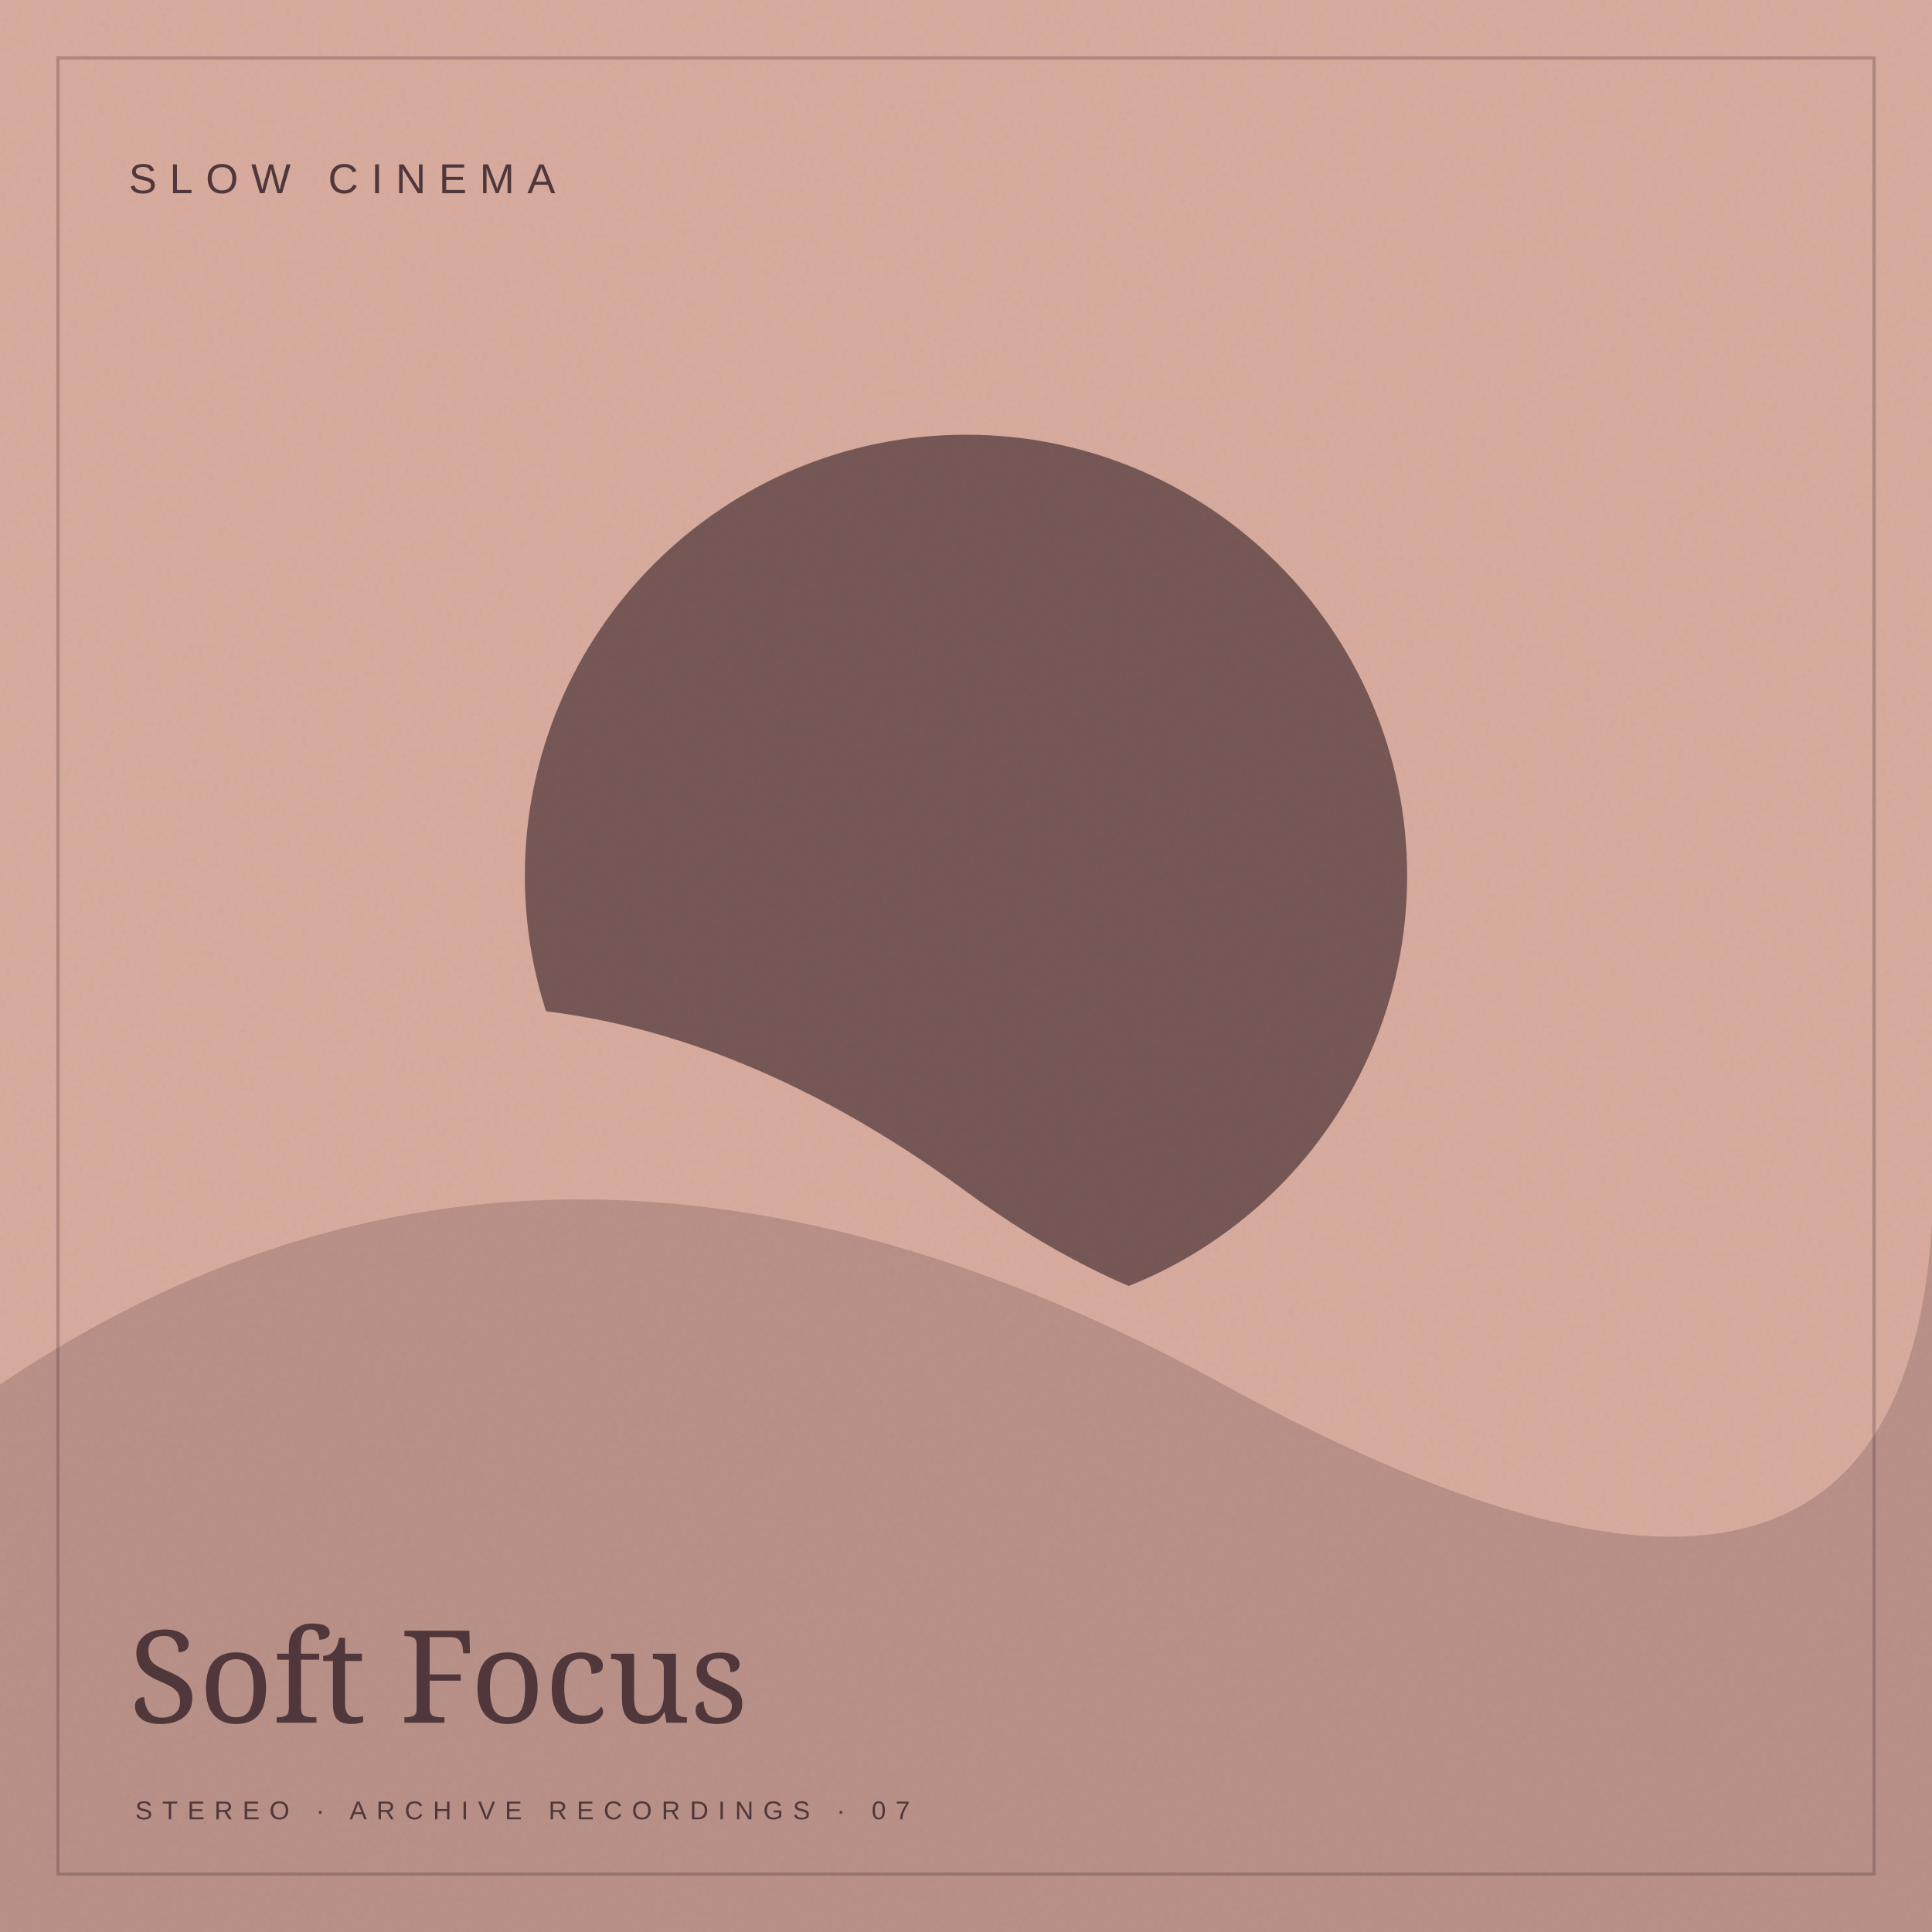
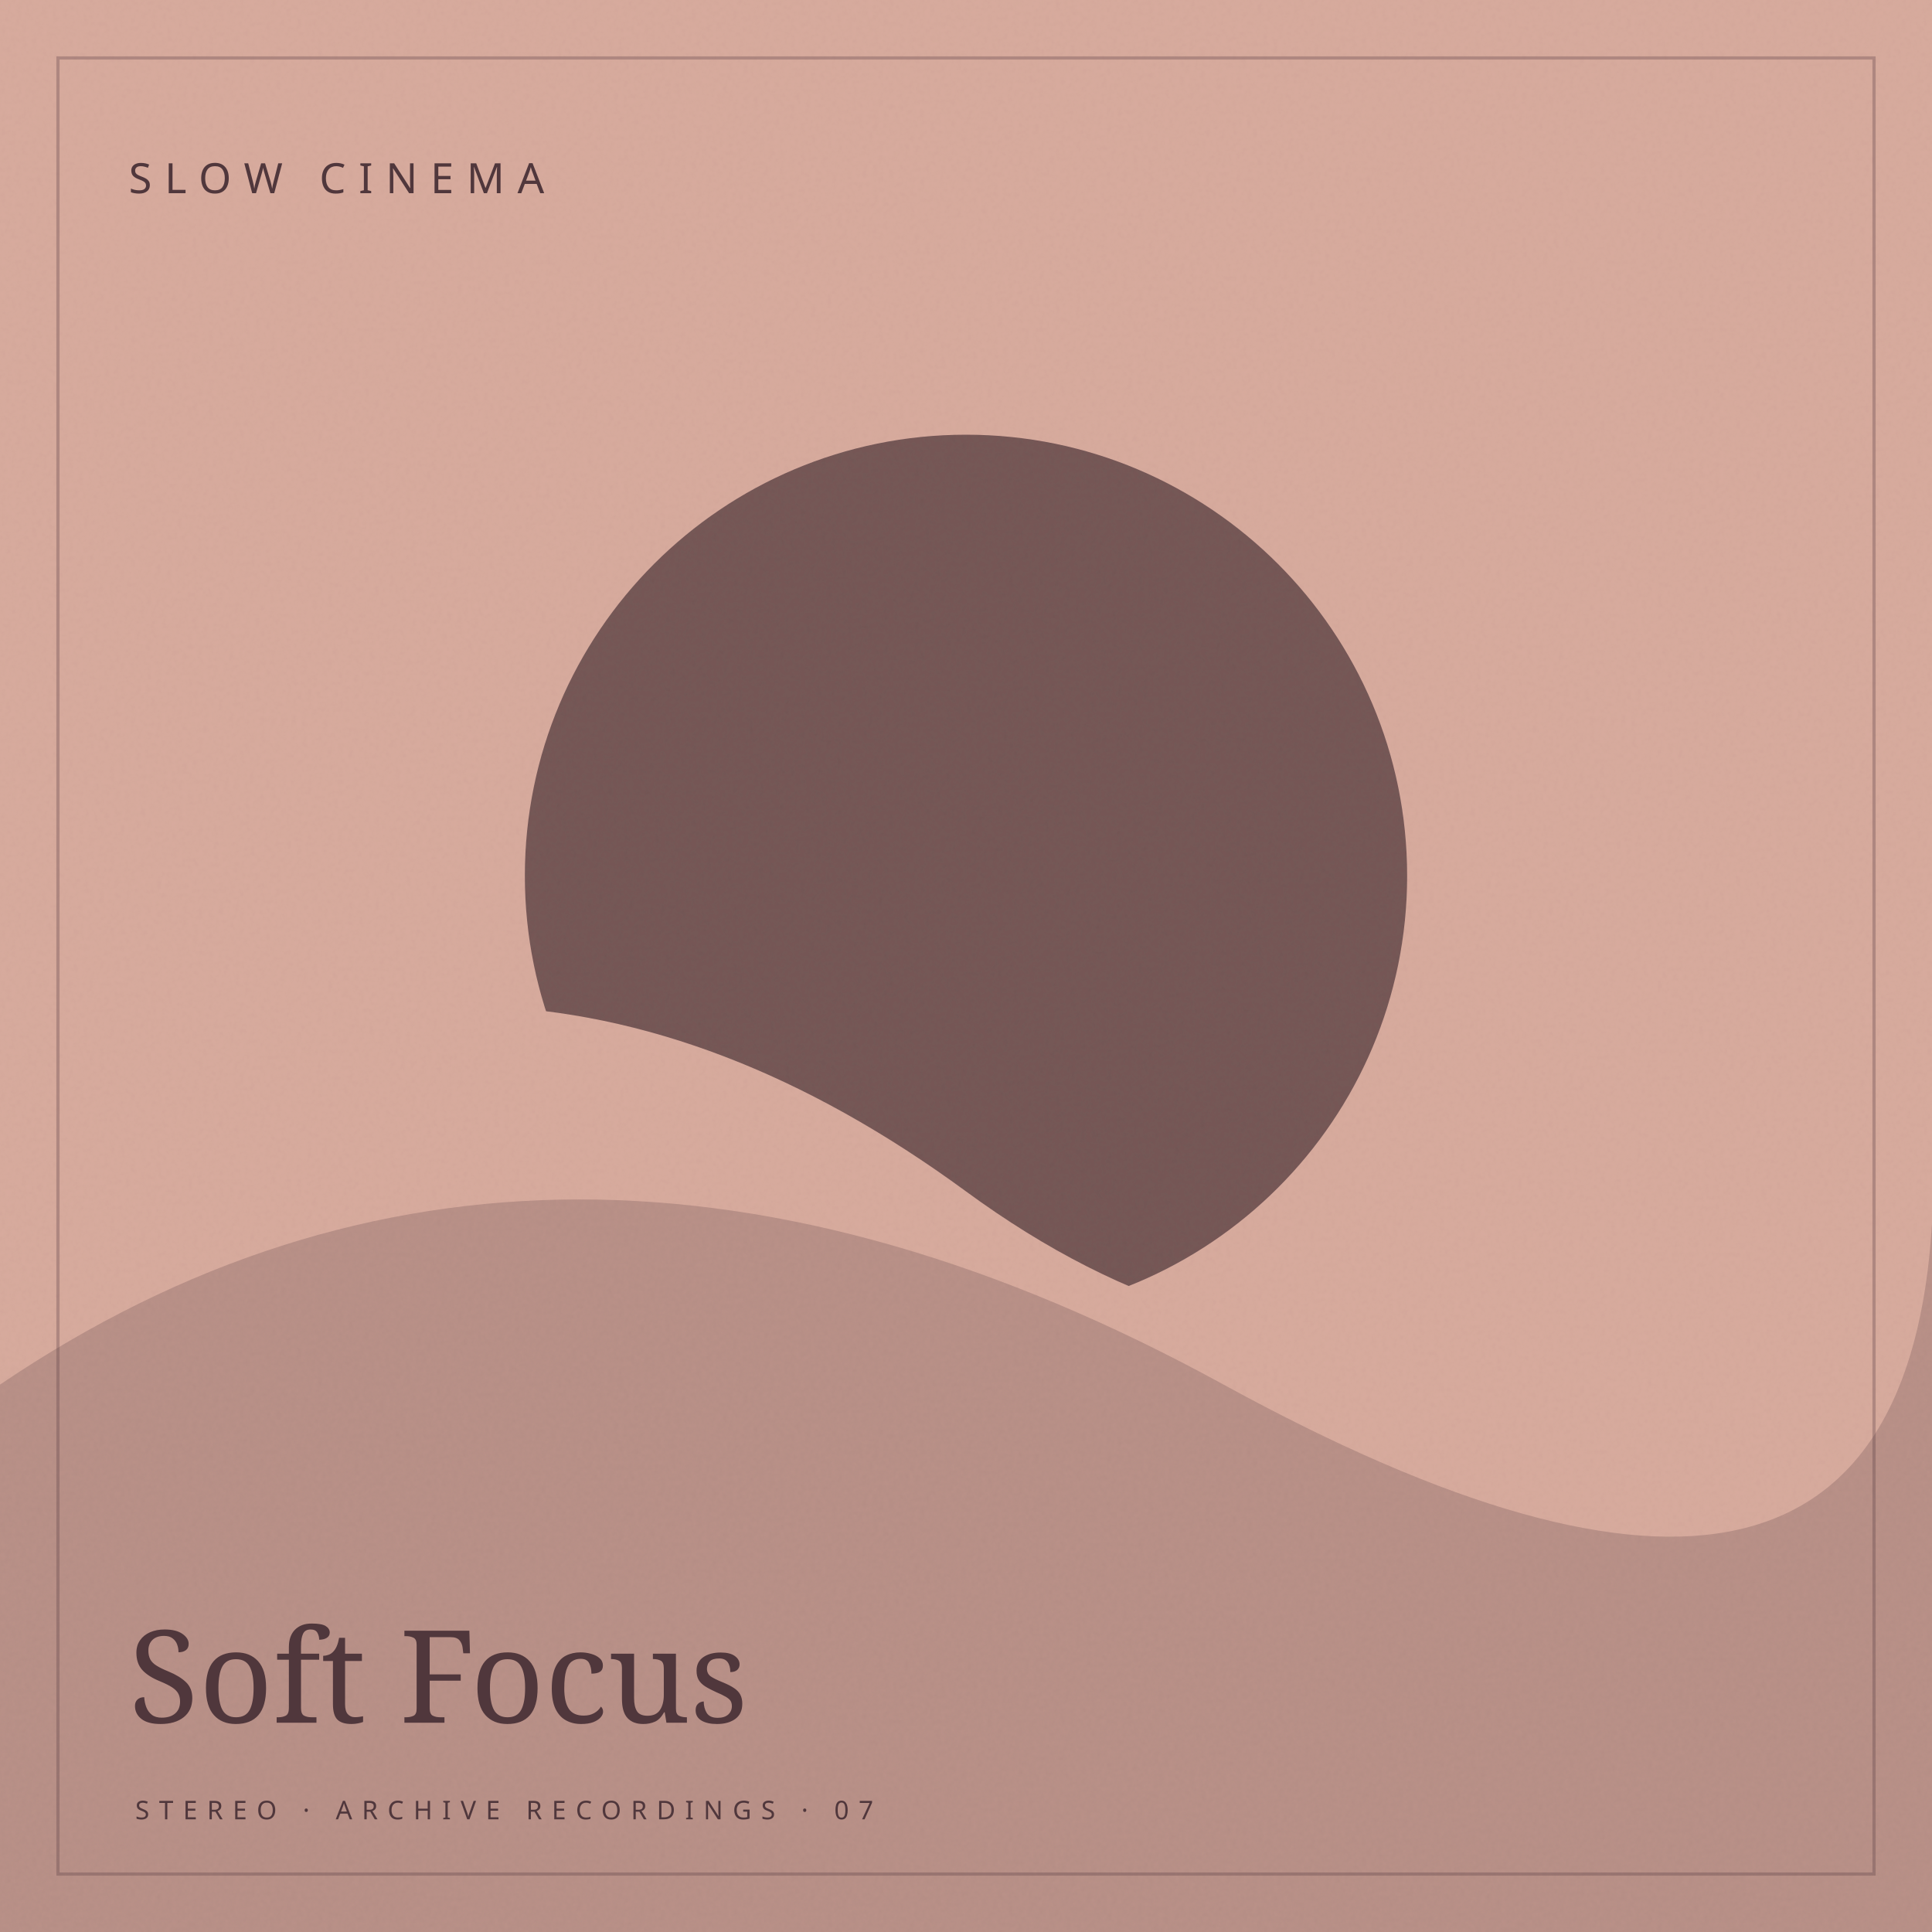
<svg xmlns="http://www.w3.org/2000/svg" width="1000" height="1000" viewBox="0 0 600 600">
  <defs>
    <filter id="grain">
      <feTurbulence type="fractalNoise" baseFrequency=".62" numOctaves="3" stitchTiles="stitch" />
      <feColorMatrix type="saturate" values="0" />
      <feComponentTransfer>
        <feFuncA type="linear" slope=".09" />
      </feComponentTransfer>
      <feBlend in="SourceGraphic" mode="multiply" />
    </filter>
  </defs>
  <rect width="600" height="600" fill="#d8ab9e" />
  <g filter="url(#grain)">
    <rect width="600" height="600" fill="#d8ab9e" />
    <circle cx="300" cy="272" r="137" fill="#50373c" opacity=".72" />
    <path d="M0 360Q150 260 300 370T600 320V600H0Z" fill="#d8ab9e" />
    <path d="M0 430Q170 315 380 430T600 380V600H0Z" fill="#50373c" opacity=".23" />
  </g>
-   <text x="40" y="60" fill="#50373c" font-family="Arial,sans-serif" font-size="13" letter-spacing="4">SLOW CINEMA</text>
-   <text x="40" y="535" fill="#50373c" font-family="Georgia,serif" font-size="40">Soft Focus</text>
-   <text x="42" y="565" fill="#50373c" font-family="Arial,sans-serif" font-size="8" letter-spacing="3">STEREO · ARCHIVE RECORDINGS · 07</text>
+   <text x="40" y="60" fill="#50373c" font-family="sans-serif" font-size="13" letter-spacing="4">SLOW CINEMA</text>
+   <text x="40" y="535" fill="#50373c" font-family="serif" font-size="40">Soft Focus</text>
+   <text x="42" y="565" fill="#50373c" font-family="sans-serif" font-size="8" letter-spacing="3">STEREO · ARCHIVE RECORDINGS · 07</text>
  <rect x="18" y="18" width="564" height="564" stroke="#50373c" opacity=".3" fill="none" />
</svg>
